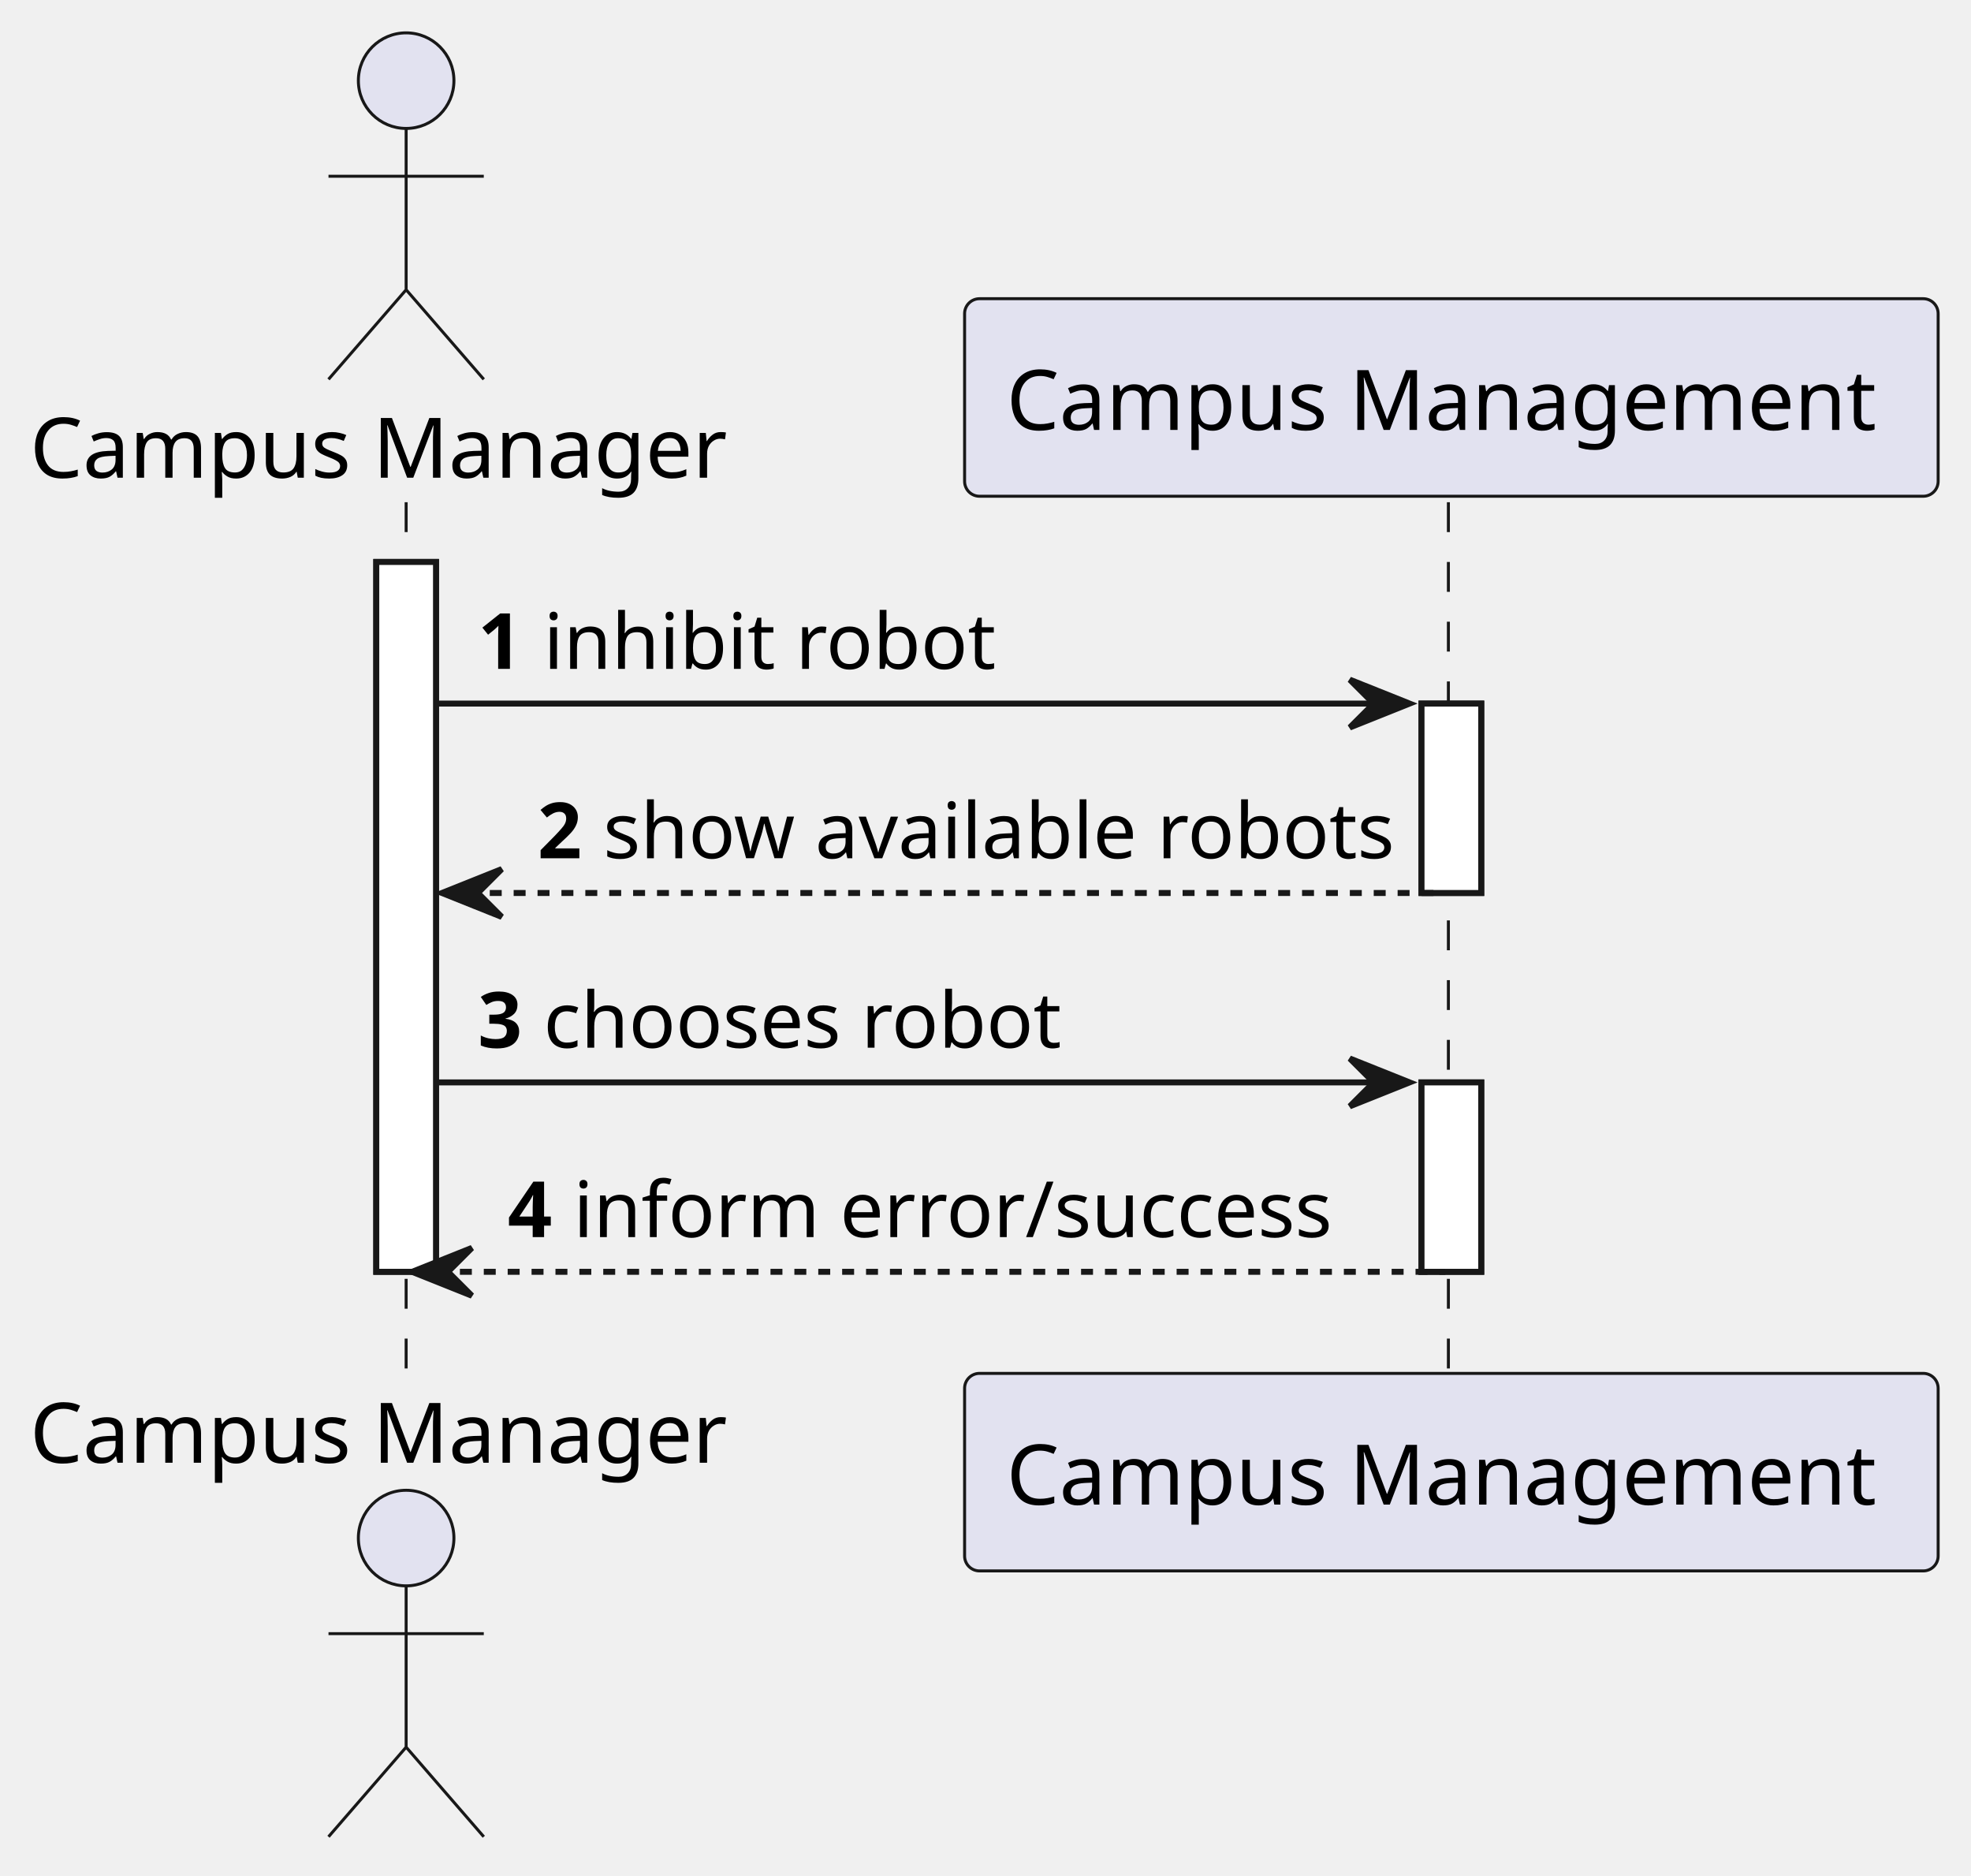
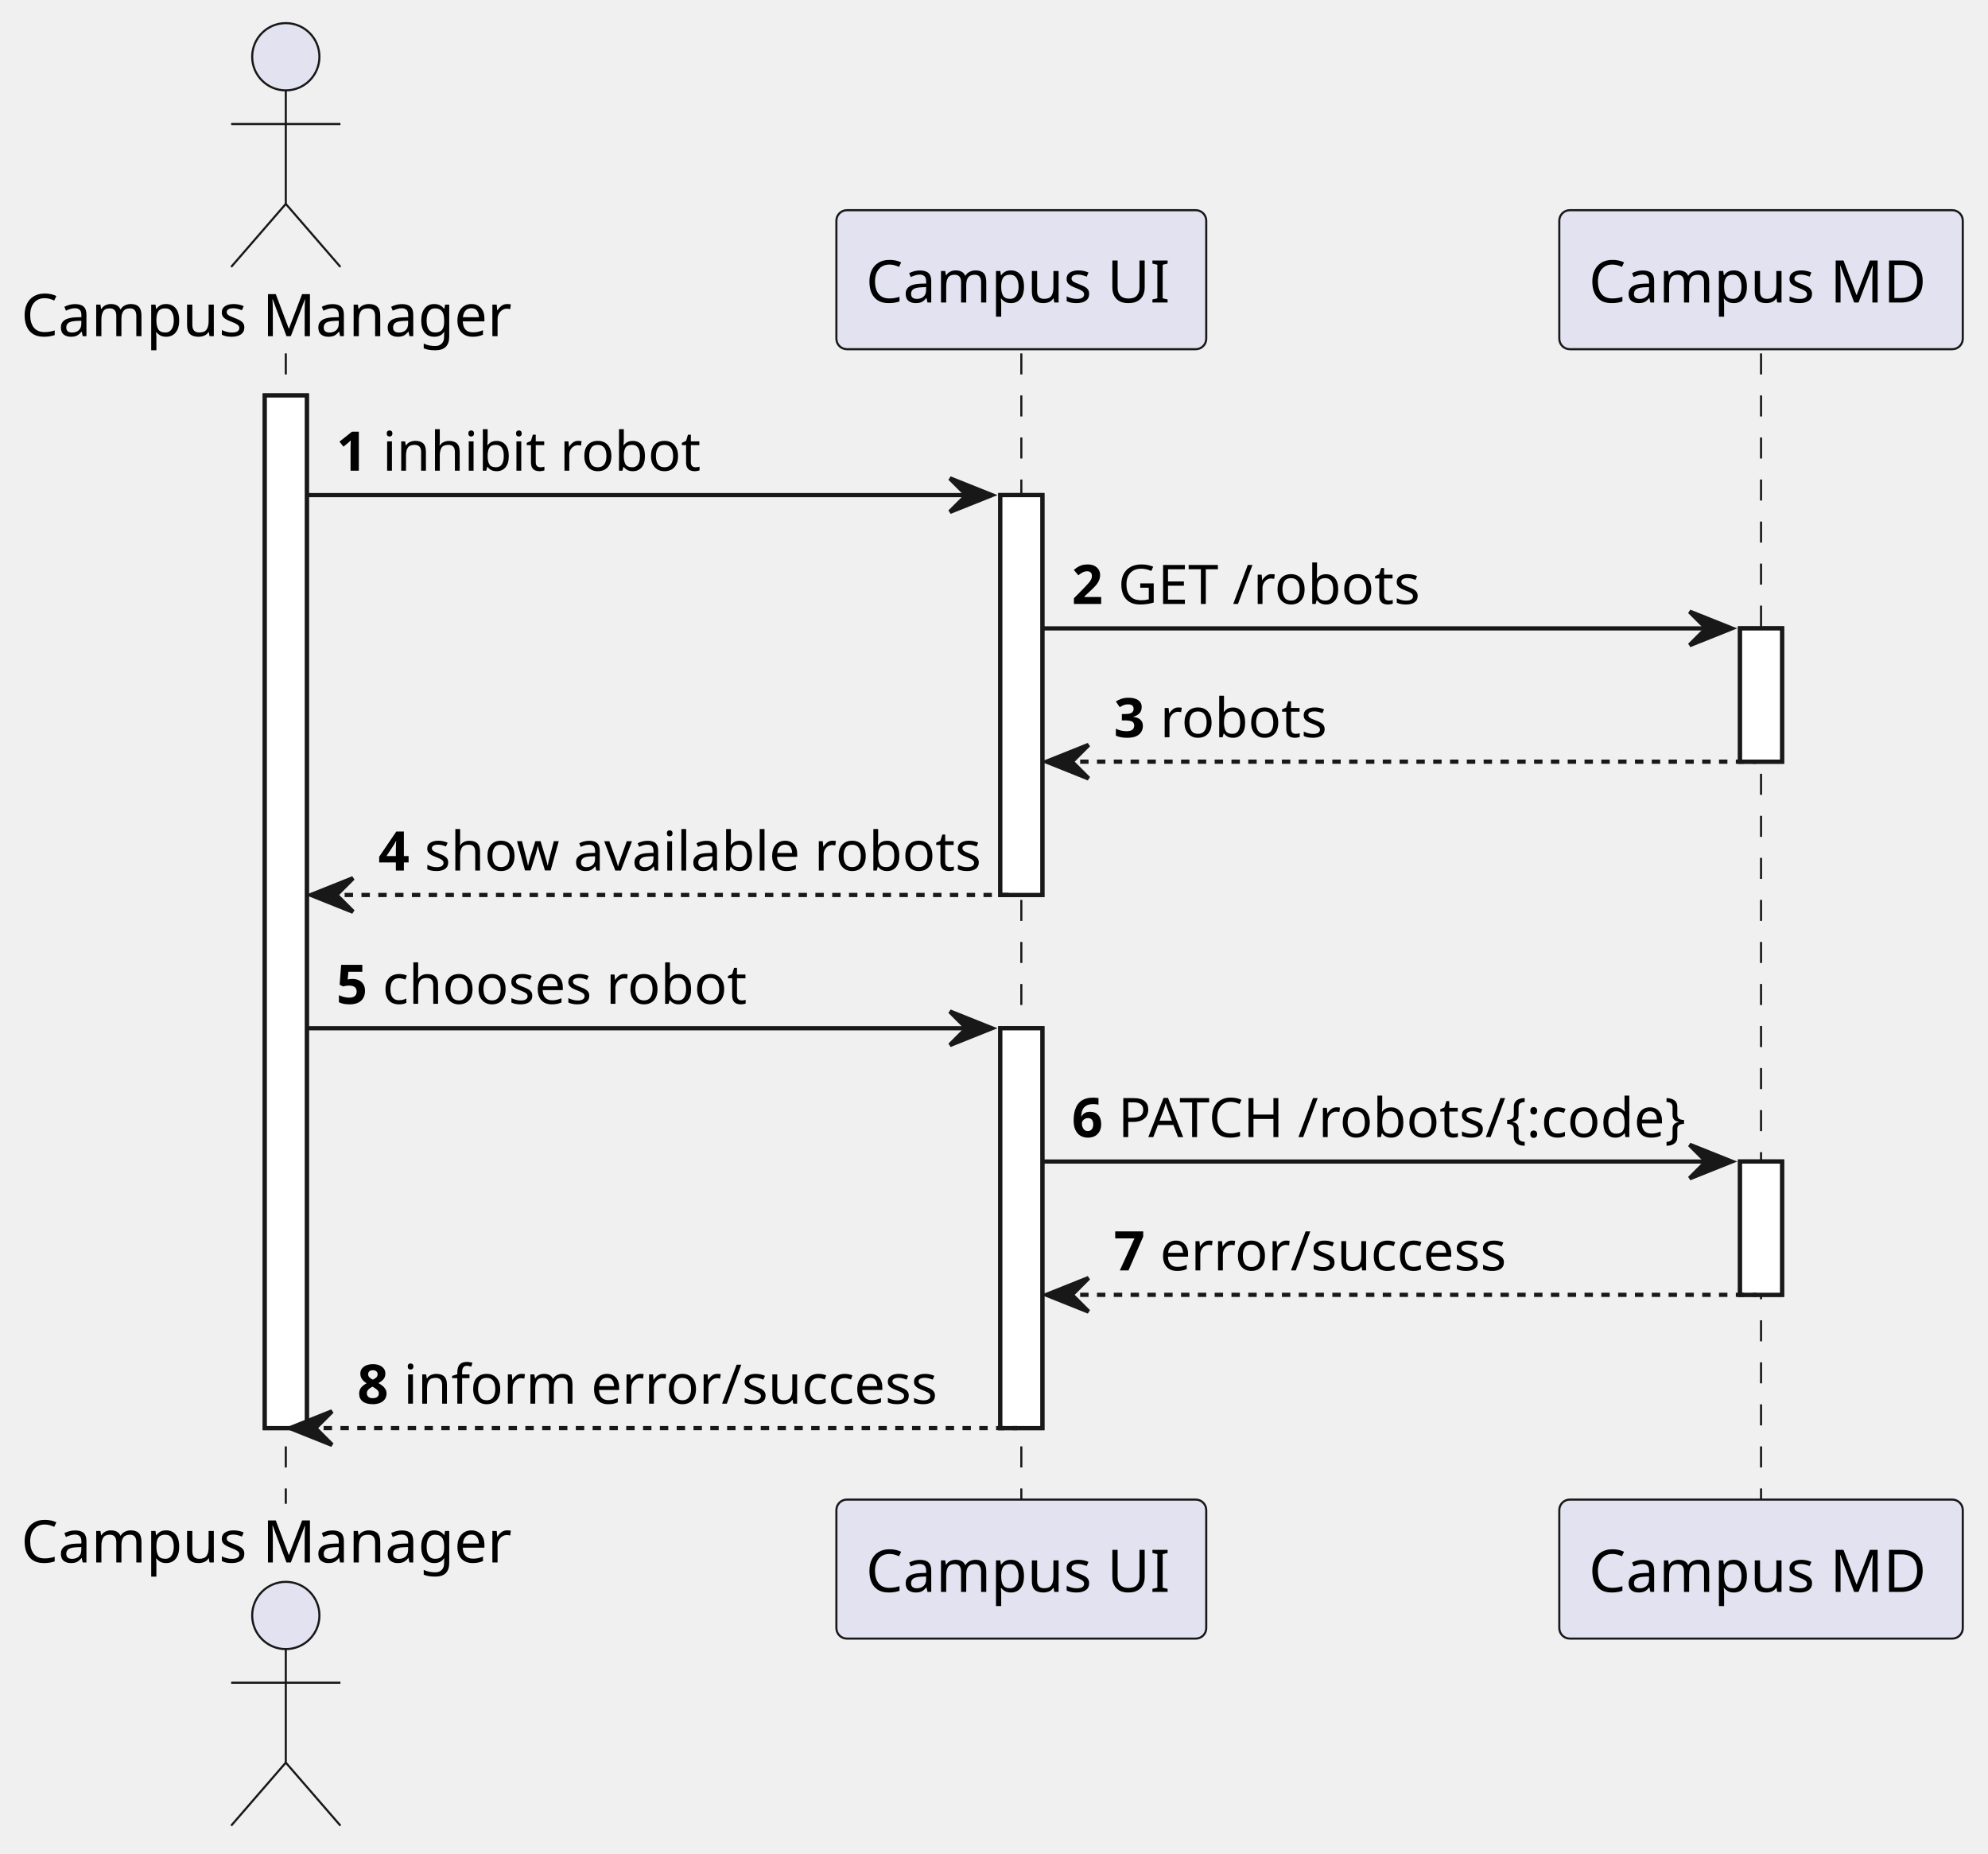
- <svg xmlns="http://www.w3.org/2000/svg" contentStyleType="text/css" height="314px" preserveAspectRatio="none" style="width:330px;height:314px;background:#FFFFFF;" version="1.1" viewBox="0 0 330 314" width="330px" zoomAndPan="magnify">
+ <svg xmlns="http://www.w3.org/2000/svg" contentStyleType="text/css" height="441px" preserveAspectRatio="none" style="width:473px;height:441px;background:#FFFFFF;" version="1.1" viewBox="0 0 473 441" width="473px" zoomAndPan="magnify">
  <defs />
  <g>
-     <rect fill="#FFFFFF" height="118.824" style="stroke:#181818;stroke-width:1.0;" width="10" x="63" y="94.068" />
-     <rect fill="#FFFFFF" height="31.706" style="stroke:#181818;stroke-width:1.0;" width="10" x="238" y="117.774" />
-     <rect fill="#FFFFFF" height="31.706" style="stroke:#181818;stroke-width:1.0;" width="10" x="238" y="181.186" />
-     <line style="stroke:#181818;stroke-width:0.5;stroke-dasharray:5.0,5.0;" x1="68" x2="68" y1="84.068" y2="230.892" />
-     <line style="stroke:#181818;stroke-width:0.5;stroke-dasharray:5.0,5.0;" x1="242.5" x2="242.5" y1="84.068" y2="230.892" />
+     <rect fill="#FFFFFF" height="245.648" style="stroke:#181818;stroke-width:1.0;" width="10" x="63" y="94.068" />
+     <rect fill="#FFFFFF" height="95.118" style="stroke:#181818;stroke-width:1.0;" width="10" x="238" y="117.774" />
+     <rect fill="#FFFFFF" height="95.118" style="stroke:#181818;stroke-width:1.0;" width="10" x="238" y="244.598" />
+     <rect fill="#FFFFFF" height="31.706" style="stroke:#181818;stroke-width:1.0;" width="10" x="414" y="149.48" />
+     <rect fill="#FFFFFF" height="31.706" style="stroke:#181818;stroke-width:1.0;" width="10" x="414" y="276.304" />
+     <line style="stroke:#181818;stroke-width:0.5;stroke-dasharray:5.0,5.0;" x1="68" x2="68" y1="84.068" y2="357.716" />
+     <line style="stroke:#181818;stroke-width:0.5;stroke-dasharray:5.0,5.0;" x1="243" x2="243" y1="84.068" y2="357.716" />
+     <line style="stroke:#181818;stroke-width:0.5;stroke-dasharray:5.0,5.0;" x1="419" x2="419" y1="84.068" y2="357.716" />
    <text fill="#000000" font-family="sans-serif" font-size="14" lengthAdjust="spacing" textLength="120" x="5" y="79.966">Campus Manager</text>
    <ellipse cx="68" cy="13.5" fill="#E2E2F0" rx="8" ry="8" style="stroke:#181818;stroke-width:0.5;" />
    <path d="M68,21.5 L68,48.5 M55,29.5 L81,29.5 M68,48.5 L55,63.5 M68,48.5 L81,63.5 " fill="none" style="stroke:#181818;stroke-width:0.5;" />
-     <text fill="#000000" font-family="sans-serif" font-size="14" lengthAdjust="spacing" textLength="120" x="5" y="244.858">Campus Manager</text>
-     <ellipse cx="68" cy="257.46" fill="#E2E2F0" rx="8" ry="8" style="stroke:#181818;stroke-width:0.5;" />
-     <path d="M68,265.46 L68,292.46 M55,273.46 L81,273.46 M68,292.46 L55,307.46 M68,292.46 L81,307.46 " fill="none" style="stroke:#181818;stroke-width:0.5;" />
-     <rect fill="#E2E2F0" height="33.068" rx="2.5" ry="2.5" style="stroke:#181818;stroke-width:0.5;" width="163" x="161.5" y="50" />
-     <text fill="#000000" font-family="sans-serif" font-size="14" lengthAdjust="spacing" textLength="149" x="168.5" y="71.966">Campus Management</text>
-     <rect fill="#E2E2F0" height="33.068" rx="2.5" ry="2.5" style="stroke:#181818;stroke-width:0.5;" width="163" x="161.5" y="229.892" />
-     <text fill="#000000" font-family="sans-serif" font-size="14" lengthAdjust="spacing" textLength="149" x="168.5" y="251.858">Campus Management</text>
-     <rect fill="#FFFFFF" height="118.824" style="stroke:#181818;stroke-width:1.0;" width="10" x="63" y="94.068" />
-     <rect fill="#FFFFFF" height="31.706" style="stroke:#181818;stroke-width:1.0;" width="10" x="238" y="117.774" />
-     <rect fill="#FFFFFF" height="31.706" style="stroke:#181818;stroke-width:1.0;" width="10" x="238" y="181.186" />
+     <text fill="#000000" font-family="sans-serif" font-size="14" lengthAdjust="spacing" textLength="120" x="5" y="371.682">Campus Manager</text>
+     <ellipse cx="68" cy="384.284" fill="#E2E2F0" rx="8" ry="8" style="stroke:#181818;stroke-width:0.5;" />
+     <path d="M68,392.284 L68,419.284 M55,400.284 L81,400.284 M68,419.284 L55,434.284 M68,419.284 L81,434.284 " fill="none" style="stroke:#181818;stroke-width:0.5;" />
+     <rect fill="#E2E2F0" height="33.068" rx="2.5" ry="2.5" style="stroke:#181818;stroke-width:0.5;" width="88" x="199" y="50" />
+     <text fill="#000000" font-family="sans-serif" font-size="14" lengthAdjust="spacing" textLength="74" x="206" y="71.966">Campus UI</text>
+     <rect fill="#E2E2F0" height="33.068" rx="2.5" ry="2.5" style="stroke:#181818;stroke-width:0.5;" width="88" x="199" y="356.716" />
+     <text fill="#000000" font-family="sans-serif" font-size="14" lengthAdjust="spacing" textLength="74" x="206" y="378.682">Campus UI</text>
+     <rect fill="#E2E2F0" height="33.068" rx="2.5" ry="2.5" style="stroke:#181818;stroke-width:0.5;" width="96" x="371" y="50" />
+     <text fill="#000000" font-family="sans-serif" font-size="14" lengthAdjust="spacing" textLength="82" x="378" y="71.966">Campus MD</text>
+     <rect fill="#E2E2F0" height="33.068" rx="2.5" ry="2.5" style="stroke:#181818;stroke-width:0.5;" width="96" x="371" y="356.716" />
+     <text fill="#000000" font-family="sans-serif" font-size="14" lengthAdjust="spacing" textLength="82" x="378" y="378.682">Campus MD</text>
+     <rect fill="#FFFFFF" height="245.648" style="stroke:#181818;stroke-width:1.0;" width="10" x="63" y="94.068" />
+     <rect fill="#FFFFFF" height="95.118" style="stroke:#181818;stroke-width:1.0;" width="10" x="238" y="117.774" />
+     <rect fill="#FFFFFF" height="95.118" style="stroke:#181818;stroke-width:1.0;" width="10" x="238" y="244.598" />
+     <rect fill="#FFFFFF" height="31.706" style="stroke:#181818;stroke-width:1.0;" width="10" x="414" y="149.48" />
+     <rect fill="#FFFFFF" height="31.706" style="stroke:#181818;stroke-width:1.0;" width="10" x="414" y="276.304" />
    <polygon fill="#181818" points="226,113.774,236,117.774,226,121.774,230,117.774" style="stroke:#181818;stroke-width:1.0;" />
    <line style="stroke:#181818;stroke-width:1.0;" x1="73" x2="232" y1="117.774" y2="117.774" />
    <text fill="#000000" font-family="sans-serif" font-size="13" font-weight="bold" lengthAdjust="spacing" textLength="7" x="80" y="111.965">1</text>
    <text fill="#000000" font-family="sans-serif" font-size="13" lengthAdjust="spacing" textLength="75" x="91" y="111.965">inhibit robot</text>
-     <polygon fill="#181818" points="84,145.48,74,149.48,84,153.48,80,149.48" style="stroke:#181818;stroke-width:1.0;" />
-     <line style="stroke:#181818;stroke-width:1.0;stroke-dasharray:2.0,2.0;" x1="78" x2="242" y1="149.48" y2="149.48" />
-     <text fill="#000000" font-family="sans-serif" font-size="13" font-weight="bold" lengthAdjust="spacing" textLength="7" x="90" y="143.671">2</text>
-     <text fill="#000000" font-family="sans-serif" font-size="13" lengthAdjust="spacing" textLength="130" x="101" y="143.671">show available robots</text>
-     <polygon fill="#181818" points="226,177.186,236,181.186,226,185.186,230,181.186" style="stroke:#181818;stroke-width:1.0;" />
-     <line style="stroke:#181818;stroke-width:1.0;" x1="73" x2="232" y1="181.186" y2="181.186" />
-     <text fill="#000000" font-family="sans-serif" font-size="13" font-weight="bold" lengthAdjust="spacing" textLength="7" x="80" y="175.377">3</text>
-     <text fill="#000000" font-family="sans-serif" font-size="13" lengthAdjust="spacing" textLength="86" x="91" y="175.377">chooses robot</text>
-     <polygon fill="#181818" points="79,208.892,69,212.892,79,216.892,75,212.892" style="stroke:#181818;stroke-width:1.0;" />
-     <line style="stroke:#181818;stroke-width:1.0;stroke-dasharray:2.0,2.0;" x1="73" x2="242" y1="212.892" y2="212.892" />
-     <text fill="#000000" font-family="sans-serif" font-size="13" font-weight="bold" lengthAdjust="spacing" textLength="7" x="85" y="207.083">4</text>
-     <text fill="#000000" font-family="sans-serif" font-size="13" lengthAdjust="spacing" textLength="123" x="96" y="207.083">inform error/success</text>
+     <polygon fill="#181818" points="402,145.48,412,149.48,402,153.48,406,149.48" style="stroke:#181818;stroke-width:1.0;" />
+     <line style="stroke:#181818;stroke-width:1.0;" x1="248" x2="408" y1="149.48" y2="149.48" />
+     <text fill="#000000" font-family="sans-serif" font-size="13" font-weight="bold" lengthAdjust="spacing" textLength="7" x="255" y="143.671">2</text>
+     <text fill="#000000" font-family="sans-serif" font-size="13" lengthAdjust="spacing" textLength="71" x="266" y="143.671">GET /robots</text>
+     <polygon fill="#181818" points="259,177.186,249,181.186,259,185.186,255,181.186" style="stroke:#181818;stroke-width:1.0;" />
+     <line style="stroke:#181818;stroke-width:1.0;stroke-dasharray:2.0,2.0;" x1="253" x2="418" y1="181.186" y2="181.186" />
+     <text fill="#000000" font-family="sans-serif" font-size="13" font-weight="bold" lengthAdjust="spacing" textLength="7" x="265" y="175.377">3</text>
+     <text fill="#000000" font-family="sans-serif" font-size="13" lengthAdjust="spacing" textLength="40" x="276" y="175.377">robots</text>
+     <polygon fill="#181818" points="84,208.892,74,212.892,84,216.892,80,212.892" style="stroke:#181818;stroke-width:1.0;" />
+     <line style="stroke:#181818;stroke-width:1.0;stroke-dasharray:2.0,2.0;" x1="78" x2="242" y1="212.892" y2="212.892" />
+     <text fill="#000000" font-family="sans-serif" font-size="13" font-weight="bold" lengthAdjust="spacing" textLength="7" x="90" y="207.083">4</text>
+     <text fill="#000000" font-family="sans-serif" font-size="13" lengthAdjust="spacing" textLength="130" x="101" y="207.083">show available robots</text>
+     <polygon fill="#181818" points="226,240.598,236,244.598,226,248.598,230,244.598" style="stroke:#181818;stroke-width:1.0;" />
+     <line style="stroke:#181818;stroke-width:1.0;" x1="73" x2="232" y1="244.598" y2="244.598" />
+     <text fill="#000000" font-family="sans-serif" font-size="13" font-weight="bold" lengthAdjust="spacing" textLength="7" x="80" y="238.789">5</text>
+     <text fill="#000000" font-family="sans-serif" font-size="13" lengthAdjust="spacing" textLength="86" x="91" y="238.789">chooses robot</text>
+     <polygon fill="#181818" points="402,272.304,412,276.304,402,280.304,406,276.304" style="stroke:#181818;stroke-width:1.0;" />
+     <line style="stroke:#181818;stroke-width:1.0;" x1="248" x2="408" y1="276.304" y2="276.304" />
+     <text fill="#000000" font-family="sans-serif" font-size="13" font-weight="bold" lengthAdjust="spacing" textLength="7" x="255" y="270.495">6</text>
+     <text fill="#000000" font-family="sans-serif" font-size="13" lengthAdjust="spacing" textLength="136" x="266" y="270.495">PATCH /robots/{:code}</text>
+     <polygon fill="#181818" points="259,304.01,249,308.01,259,312.01,255,308.01" style="stroke:#181818;stroke-width:1.0;" />
+     <line style="stroke:#181818;stroke-width:1.0;stroke-dasharray:2.0,2.0;" x1="253" x2="418" y1="308.01" y2="308.01" />
+     <text fill="#000000" font-family="sans-serif" font-size="13" font-weight="bold" lengthAdjust="spacing" textLength="7" x="265" y="302.201">7</text>
+     <text fill="#000000" font-family="sans-serif" font-size="13" lengthAdjust="spacing" textLength="80" x="276" y="302.201">error/success</text>
+     <polygon fill="#181818" points="79,335.716,69,339.716,79,343.716,75,339.716" style="stroke:#181818;stroke-width:1.0;" />
+     <line style="stroke:#181818;stroke-width:1.0;stroke-dasharray:2.0,2.0;" x1="73" x2="242" y1="339.716" y2="339.716" />
+     <text fill="#000000" font-family="sans-serif" font-size="13" font-weight="bold" lengthAdjust="spacing" textLength="7" x="85" y="333.907">8</text>
+     <text fill="#000000" font-family="sans-serif" font-size="13" lengthAdjust="spacing" textLength="123" x="96" y="333.907">inform error/success</text>
  </g>
</svg>
